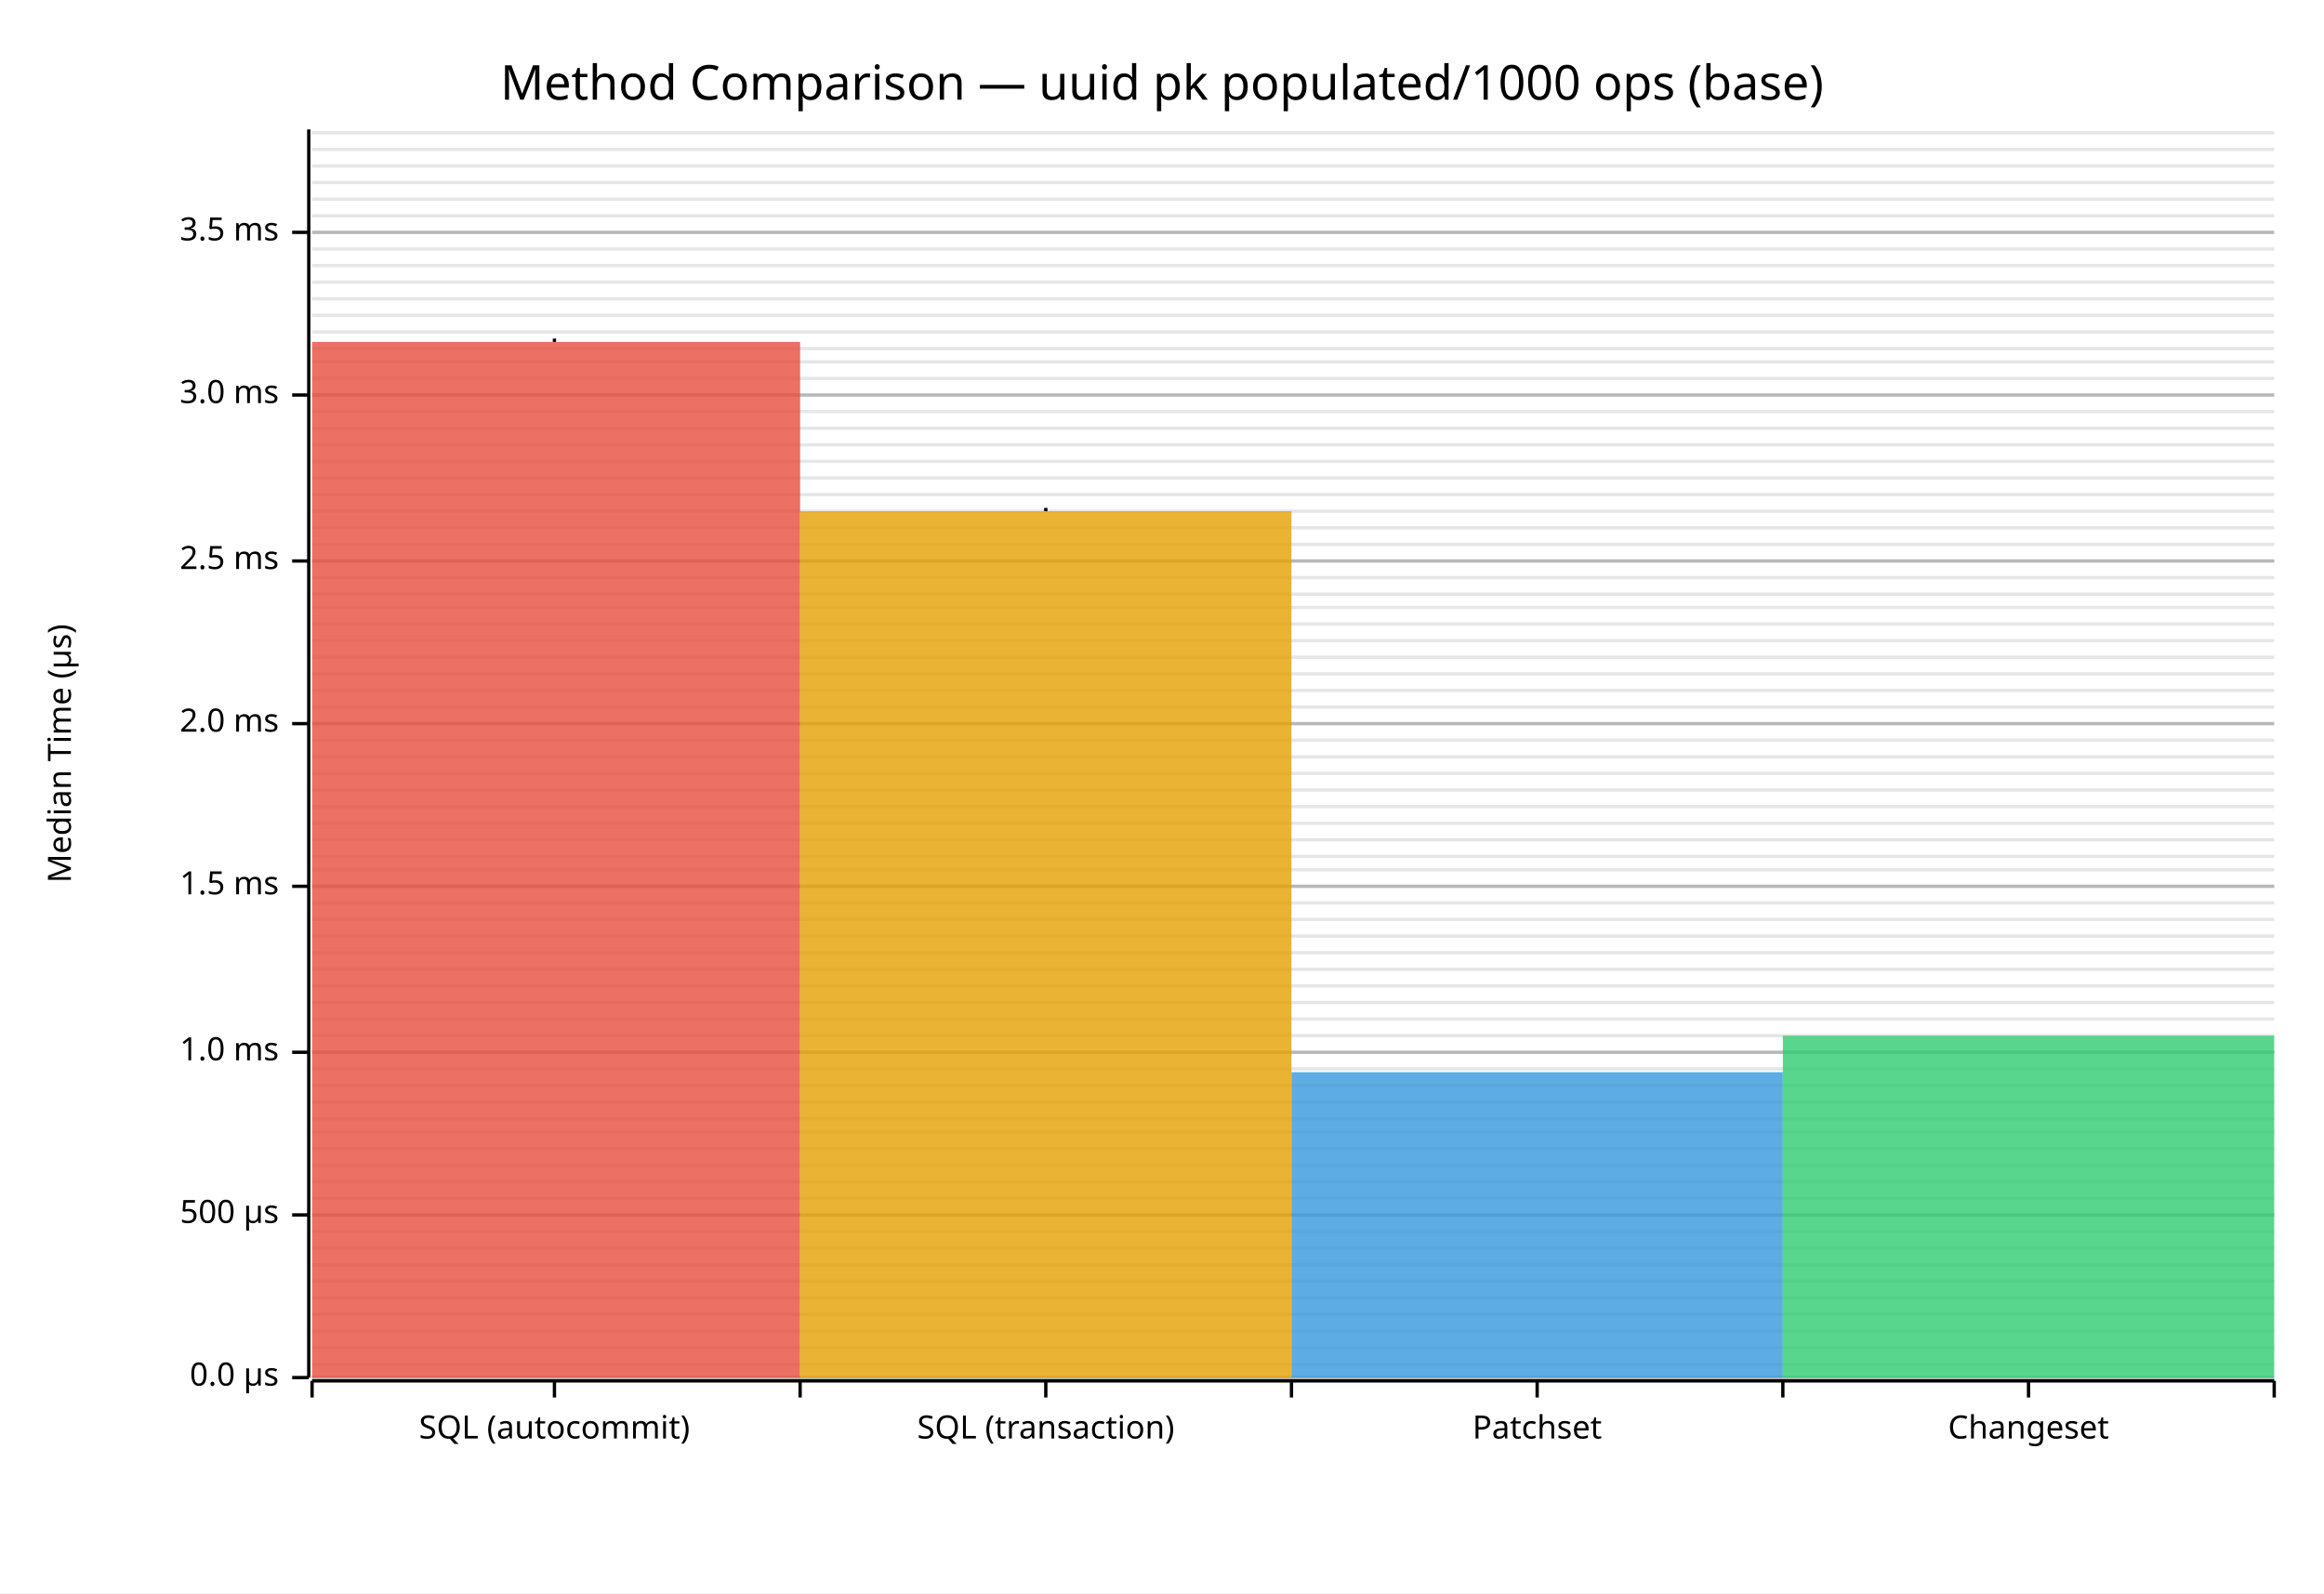
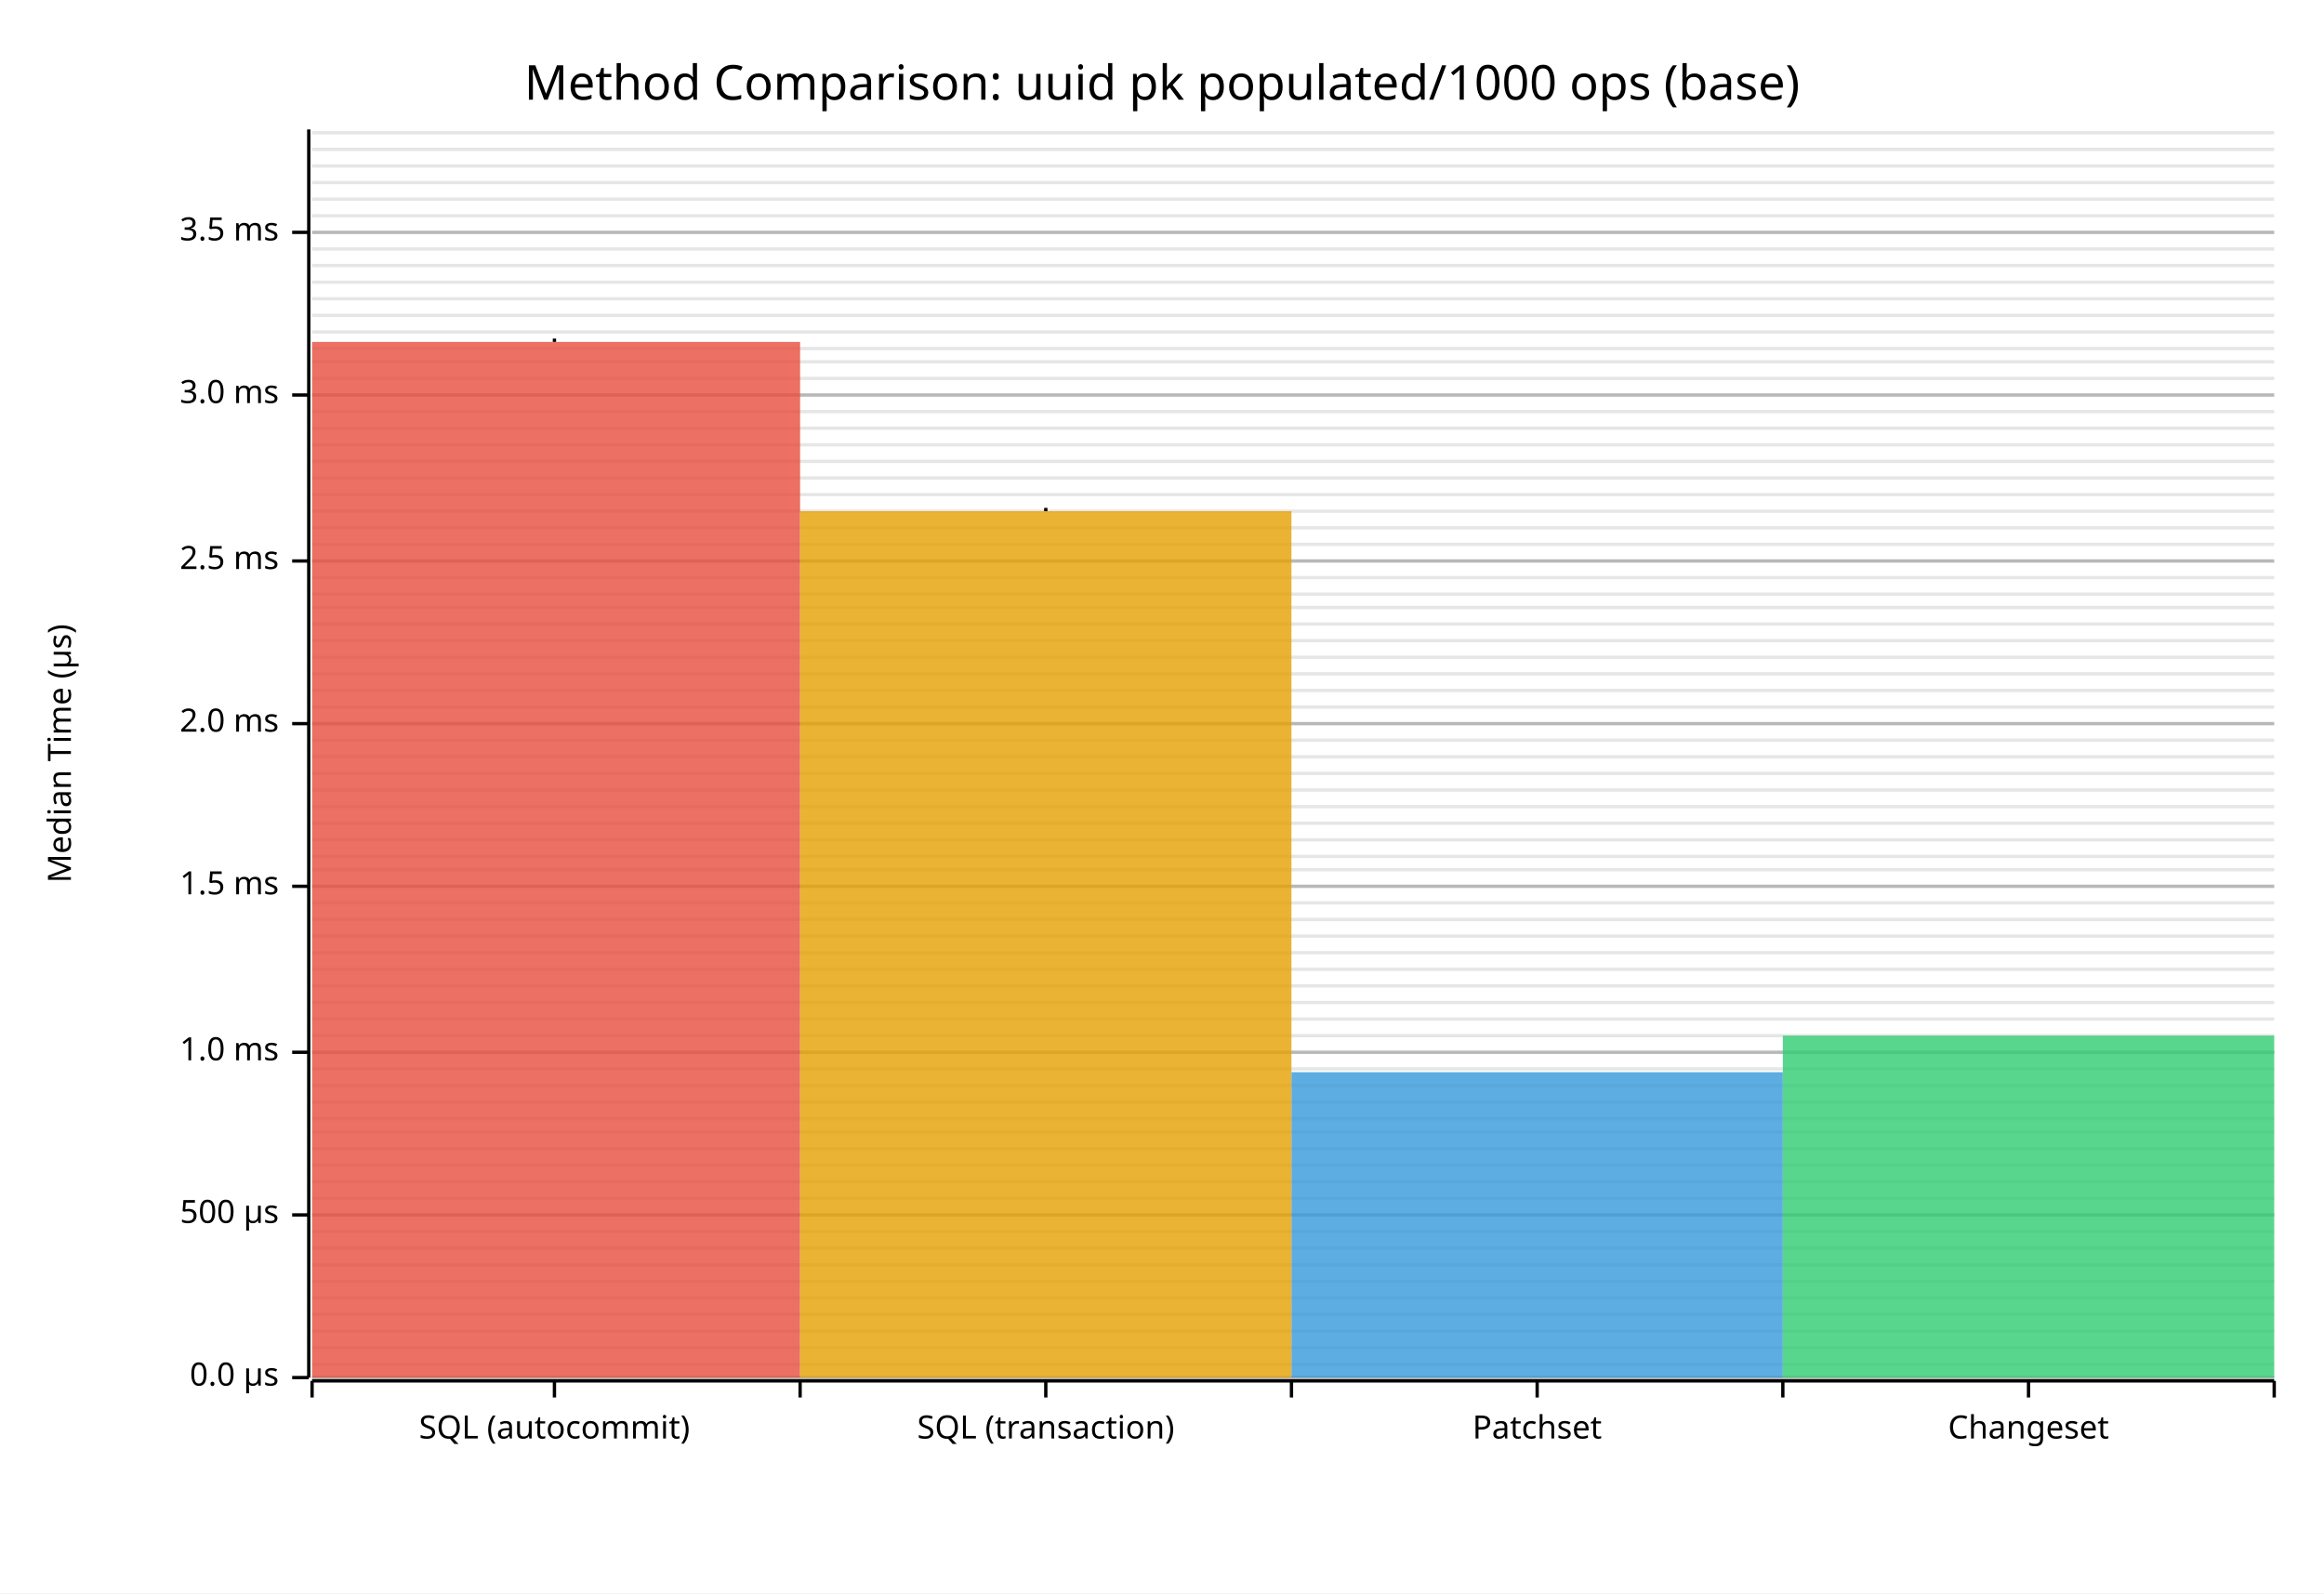
<svg xmlns="http://www.w3.org/2000/svg" width="700" height="480" viewBox="0 0 700 480">
  <rect x="0" y="0" width="700" height="480" opacity="1" fill="#FFFFFF" stroke="none" />
  <text x="350" y="19" dy="0.76em" text-anchor="middle" font-family="sans-serif" font-size="14.516" opacity="1" fill="#000000">
- Method Comparison — uuid pk populated/1000 ops (base)
+ Method Comparison: uuid pk populated/1000 ops (base)
</text>
  <line opacity="0.1" stroke="#000000" stroke-width="1" x1="94" y1="415" x2="685" y2="415" />
  <line opacity="0.1" stroke="#000000" stroke-width="1" x1="94" y1="411" x2="685" y2="411" />
  <line opacity="0.1" stroke="#000000" stroke-width="1" x1="94" y1="406" x2="685" y2="406" />
  <line opacity="0.1" stroke="#000000" stroke-width="1" x1="94" y1="401" x2="685" y2="401" />
  <line opacity="0.1" stroke="#000000" stroke-width="1" x1="94" y1="396" x2="685" y2="396" />
  <line opacity="0.1" stroke="#000000" stroke-width="1" x1="94" y1="391" x2="685" y2="391" />
  <line opacity="0.1" stroke="#000000" stroke-width="1" x1="94" y1="386" x2="685" y2="386" />
  <line opacity="0.1" stroke="#000000" stroke-width="1" x1="94" y1="381" x2="685" y2="381" />
  <line opacity="0.1" stroke="#000000" stroke-width="1" x1="94" y1="376" x2="685" y2="376" />
  <line opacity="0.1" stroke="#000000" stroke-width="1" x1="94" y1="371" x2="685" y2="371" />
  <line opacity="0.1" stroke="#000000" stroke-width="1" x1="94" y1="366" x2="685" y2="366" />
  <line opacity="0.1" stroke="#000000" stroke-width="1" x1="94" y1="361" x2="685" y2="361" />
  <line opacity="0.1" stroke="#000000" stroke-width="1" x1="94" y1="356" x2="685" y2="356" />
  <line opacity="0.1" stroke="#000000" stroke-width="1" x1="94" y1="351" x2="685" y2="351" />
  <line opacity="0.1" stroke="#000000" stroke-width="1" x1="94" y1="346" x2="685" y2="346" />
  <line opacity="0.1" stroke="#000000" stroke-width="1" x1="94" y1="341" x2="685" y2="341" />
  <line opacity="0.1" stroke="#000000" stroke-width="1" x1="94" y1="337" x2="685" y2="337" />
  <line opacity="0.1" stroke="#000000" stroke-width="1" x1="94" y1="332" x2="685" y2="332" />
  <line opacity="0.1" stroke="#000000" stroke-width="1" x1="94" y1="327" x2="685" y2="327" />
  <line opacity="0.1" stroke="#000000" stroke-width="1" x1="94" y1="322" x2="685" y2="322" />
  <line opacity="0.1" stroke="#000000" stroke-width="1" x1="94" y1="317" x2="685" y2="317" />
  <line opacity="0.1" stroke="#000000" stroke-width="1" x1="94" y1="312" x2="685" y2="312" />
  <line opacity="0.1" stroke="#000000" stroke-width="1" x1="94" y1="307" x2="685" y2="307" />
  <line opacity="0.1" stroke="#000000" stroke-width="1" x1="94" y1="302" x2="685" y2="302" />
  <line opacity="0.1" stroke="#000000" stroke-width="1" x1="94" y1="297" x2="685" y2="297" />
  <line opacity="0.1" stroke="#000000" stroke-width="1" x1="94" y1="292" x2="685" y2="292" />
  <line opacity="0.1" stroke="#000000" stroke-width="1" x1="94" y1="287" x2="685" y2="287" />
  <line opacity="0.1" stroke="#000000" stroke-width="1" x1="94" y1="282" x2="685" y2="282" />
  <line opacity="0.1" stroke="#000000" stroke-width="1" x1="94" y1="277" x2="685" y2="277" />
  <line opacity="0.1" stroke="#000000" stroke-width="1" x1="94" y1="272" x2="685" y2="272" />
  <line opacity="0.1" stroke="#000000" stroke-width="1" x1="94" y1="267" x2="685" y2="267" />
  <line opacity="0.1" stroke="#000000" stroke-width="1" x1="94" y1="262" x2="685" y2="262" />
  <line opacity="0.1" stroke="#000000" stroke-width="1" x1="94" y1="258" x2="685" y2="258" />
  <line opacity="0.1" stroke="#000000" stroke-width="1" x1="94" y1="253" x2="685" y2="253" />
  <line opacity="0.1" stroke="#000000" stroke-width="1" x1="94" y1="248" x2="685" y2="248" />
  <line opacity="0.1" stroke="#000000" stroke-width="1" x1="94" y1="243" x2="685" y2="243" />
  <line opacity="0.1" stroke="#000000" stroke-width="1" x1="94" y1="238" x2="685" y2="238" />
  <line opacity="0.1" stroke="#000000" stroke-width="1" x1="94" y1="233" x2="685" y2="233" />
  <line opacity="0.1" stroke="#000000" stroke-width="1" x1="94" y1="228" x2="685" y2="228" />
  <line opacity="0.1" stroke="#000000" stroke-width="1" x1="94" y1="223" x2="685" y2="223" />
  <line opacity="0.1" stroke="#000000" stroke-width="1" x1="94" y1="218" x2="685" y2="218" />
  <line opacity="0.1" stroke="#000000" stroke-width="1" x1="94" y1="213" x2="685" y2="213" />
  <line opacity="0.1" stroke="#000000" stroke-width="1" x1="94" y1="208" x2="685" y2="208" />
  <line opacity="0.1" stroke="#000000" stroke-width="1" x1="94" y1="203" x2="685" y2="203" />
  <line opacity="0.1" stroke="#000000" stroke-width="1" x1="94" y1="198" x2="685" y2="198" />
  <line opacity="0.1" stroke="#000000" stroke-width="1" x1="94" y1="193" x2="685" y2="193" />
  <line opacity="0.1" stroke="#000000" stroke-width="1" x1="94" y1="188" x2="685" y2="188" />
  <line opacity="0.1" stroke="#000000" stroke-width="1" x1="94" y1="183" x2="685" y2="183" />
  <line opacity="0.1" stroke="#000000" stroke-width="1" x1="94" y1="179" x2="685" y2="179" />
  <line opacity="0.1" stroke="#000000" stroke-width="1" x1="94" y1="174" x2="685" y2="174" />
  <line opacity="0.1" stroke="#000000" stroke-width="1" x1="94" y1="169" x2="685" y2="169" />
  <line opacity="0.1" stroke="#000000" stroke-width="1" x1="94" y1="164" x2="685" y2="164" />
  <line opacity="0.1" stroke="#000000" stroke-width="1" x1="94" y1="159" x2="685" y2="159" />
  <line opacity="0.1" stroke="#000000" stroke-width="1" x1="94" y1="154" x2="685" y2="154" />
  <line opacity="0.1" stroke="#000000" stroke-width="1" x1="94" y1="149" x2="685" y2="149" />
  <line opacity="0.1" stroke="#000000" stroke-width="1" x1="94" y1="144" x2="685" y2="144" />
  <line opacity="0.1" stroke="#000000" stroke-width="1" x1="94" y1="139" x2="685" y2="139" />
  <line opacity="0.1" stroke="#000000" stroke-width="1" x1="94" y1="134" x2="685" y2="134" />
  <line opacity="0.1" stroke="#000000" stroke-width="1" x1="94" y1="129" x2="685" y2="129" />
  <line opacity="0.1" stroke="#000000" stroke-width="1" x1="94" y1="124" x2="685" y2="124" />
  <line opacity="0.1" stroke="#000000" stroke-width="1" x1="94" y1="119" x2="685" y2="119" />
  <line opacity="0.1" stroke="#000000" stroke-width="1" x1="94" y1="114" x2="685" y2="114" />
  <line opacity="0.1" stroke="#000000" stroke-width="1" x1="94" y1="109" x2="685" y2="109" />
  <line opacity="0.1" stroke="#000000" stroke-width="1" x1="94" y1="105" x2="685" y2="105" />
  <line opacity="0.1" stroke="#000000" stroke-width="1" x1="94" y1="100" x2="685" y2="100" />
  <line opacity="0.1" stroke="#000000" stroke-width="1" x1="94" y1="95" x2="685" y2="95" />
  <line opacity="0.1" stroke="#000000" stroke-width="1" x1="94" y1="90" x2="685" y2="90" />
  <line opacity="0.1" stroke="#000000" stroke-width="1" x1="94" y1="85" x2="685" y2="85" />
  <line opacity="0.1" stroke="#000000" stroke-width="1" x1="94" y1="80" x2="685" y2="80" />
  <line opacity="0.1" stroke="#000000" stroke-width="1" x1="94" y1="75" x2="685" y2="75" />
  <line opacity="0.1" stroke="#000000" stroke-width="1" x1="94" y1="70" x2="685" y2="70" />
  <line opacity="0.1" stroke="#000000" stroke-width="1" x1="94" y1="65" x2="685" y2="65" />
  <line opacity="0.1" stroke="#000000" stroke-width="1" x1="94" y1="60" x2="685" y2="60" />
  <line opacity="0.1" stroke="#000000" stroke-width="1" x1="94" y1="55" x2="685" y2="55" />
  <line opacity="0.1" stroke="#000000" stroke-width="1" x1="94" y1="50" x2="685" y2="50" />
  <line opacity="0.1" stroke="#000000" stroke-width="1" x1="94" y1="45" x2="685" y2="45" />
  <line opacity="0.1" stroke="#000000" stroke-width="1" x1="94" y1="40" x2="685" y2="40" />
  <text x="14" y="227" dy="0.76em" text-anchor="middle" font-family="sans-serif" font-size="9.677" opacity="1" fill="#000000" transform="rotate(270, 14, 227)">
Median Time (µs)
</text>
  <line opacity="0.2" stroke="#000000" stroke-width="1" x1="94" y1="415" x2="685" y2="415" />
  <line opacity="0.2" stroke="#000000" stroke-width="1" x1="94" y1="366" x2="685" y2="366" />
  <line opacity="0.2" stroke="#000000" stroke-width="1" x1="94" y1="317" x2="685" y2="317" />
  <line opacity="0.2" stroke="#000000" stroke-width="1" x1="94" y1="267" x2="685" y2="267" />
  <line opacity="0.2" stroke="#000000" stroke-width="1" x1="94" y1="218" x2="685" y2="218" />
  <line opacity="0.2" stroke="#000000" stroke-width="1" x1="94" y1="169" x2="685" y2="169" />
  <line opacity="0.2" stroke="#000000" stroke-width="1" x1="94" y1="119" x2="685" y2="119" />
  <line opacity="0.2" stroke="#000000" stroke-width="1" x1="94" y1="70" x2="685" y2="70" />
  <polyline fill="none" opacity="1" stroke="#000000" stroke-width="1" points="93,39 93,415 " />
  <text x="84" y="415" dy="0.5ex" text-anchor="end" font-family="sans-serif" font-size="9.677" opacity="1" fill="#000000">
0.0 µs
</text>
  <polyline fill="none" opacity="1" stroke="#000000" stroke-width="1" points="88,415 93,415 " />
  <text x="84" y="366" dy="0.5ex" text-anchor="end" font-family="sans-serif" font-size="9.677" opacity="1" fill="#000000">
500 µs
</text>
  <polyline fill="none" opacity="1" stroke="#000000" stroke-width="1" points="88,366 93,366 " />
  <text x="84" y="317" dy="0.5ex" text-anchor="end" font-family="sans-serif" font-size="9.677" opacity="1" fill="#000000">
1.0 ms
</text>
  <polyline fill="none" opacity="1" stroke="#000000" stroke-width="1" points="88,317 93,317 " />
  <text x="84" y="267" dy="0.5ex" text-anchor="end" font-family="sans-serif" font-size="9.677" opacity="1" fill="#000000">
1.5 ms
</text>
  <polyline fill="none" opacity="1" stroke="#000000" stroke-width="1" points="88,267 93,267 " />
  <text x="84" y="218" dy="0.5ex" text-anchor="end" font-family="sans-serif" font-size="9.677" opacity="1" fill="#000000">
2.0 ms
</text>
  <polyline fill="none" opacity="1" stroke="#000000" stroke-width="1" points="88,218 93,218 " />
  <text x="84" y="169" dy="0.5ex" text-anchor="end" font-family="sans-serif" font-size="9.677" opacity="1" fill="#000000">
2.5 ms
</text>
  <polyline fill="none" opacity="1" stroke="#000000" stroke-width="1" points="88,169 93,169 " />
  <text x="84" y="119" dy="0.5ex" text-anchor="end" font-family="sans-serif" font-size="9.677" opacity="1" fill="#000000">
3.0 ms
</text>
  <polyline fill="none" opacity="1" stroke="#000000" stroke-width="1" points="88,119 93,119 " />
  <text x="84" y="70" dy="0.5ex" text-anchor="end" font-family="sans-serif" font-size="9.677" opacity="1" fill="#000000">
3.5 ms
</text>
  <polyline fill="none" opacity="1" stroke="#000000" stroke-width="1" points="88,70 93,70 " />
  <polyline fill="none" opacity="1" stroke="#000000" stroke-width="1" points="94,416 685,416 " />
  <text x="94" y="426" dy="0.76em" text-anchor="middle" font-family="sans-serif" font-size="9.677" opacity="1" fill="#000000">

</text>
  <polyline fill="none" opacity="1" stroke="#000000" stroke-width="1" points="94,416 94,421 " />
  <text x="167" y="426" dy="0.76em" text-anchor="middle" font-family="sans-serif" font-size="9.677" opacity="1" fill="#000000">
SQL (autocommit)
</text>
  <polyline fill="none" opacity="1" stroke="#000000" stroke-width="1" points="167,416 167,421 " />
  <text x="241" y="426" dy="0.76em" text-anchor="middle" font-family="sans-serif" font-size="9.677" opacity="1" fill="#000000">

</text>
  <polyline fill="none" opacity="1" stroke="#000000" stroke-width="1" points="241,416 241,421 " />
  <text x="315" y="426" dy="0.76em" text-anchor="middle" font-family="sans-serif" font-size="9.677" opacity="1" fill="#000000">
SQL (transaction)
</text>
  <polyline fill="none" opacity="1" stroke="#000000" stroke-width="1" points="315,416 315,421 " />
  <text x="389" y="426" dy="0.76em" text-anchor="middle" font-family="sans-serif" font-size="9.677" opacity="1" fill="#000000">

</text>
  <polyline fill="none" opacity="1" stroke="#000000" stroke-width="1" points="389,416 389,421 " />
  <text x="463" y="426" dy="0.76em" text-anchor="middle" font-family="sans-serif" font-size="9.677" opacity="1" fill="#000000">
Patchset
</text>
  <polyline fill="none" opacity="1" stroke="#000000" stroke-width="1" points="463,416 463,421 " />
  <text x="537" y="426" dy="0.76em" text-anchor="middle" font-family="sans-serif" font-size="9.677" opacity="1" fill="#000000">

</text>
  <polyline fill="none" opacity="1" stroke="#000000" stroke-width="1" points="537,416 537,421 " />
  <text x="611" y="426" dy="0.76em" text-anchor="middle" font-family="sans-serif" font-size="9.677" opacity="1" fill="#000000">
Changeset
</text>
  <polyline fill="none" opacity="1" stroke="#000000" stroke-width="1" points="611,416 611,421 " />
  <text x="685" y="426" dy="0.76em" text-anchor="middle" font-family="sans-serif" font-size="9.677" opacity="1" fill="#000000">

</text>
  <polyline fill="none" opacity="1" stroke="#000000" stroke-width="1" points="685,416 685,421 " />
  <rect x="94" y="103" width="147" height="312" opacity="0.8" fill="#E74C3C" stroke="none" />
  <polyline fill="none" opacity="1" stroke="#000000" stroke-width="1" points="167,103 167,102 " />
  <rect x="241" y="154" width="148" height="261" opacity="0.8" fill="#E6A000" stroke="none" />
  <polyline fill="none" opacity="1" stroke="#000000" stroke-width="1" points="315,154 315,153 " />
  <rect x="389" y="323" width="148" height="92" opacity="0.8" fill="#3498DB" stroke="none" />
  <polyline fill="none" opacity="1" stroke="#000000" stroke-width="1" points="463,323 463,323 " />
  <rect x="537" y="312" width="148" height="103" opacity="0.8" fill="#2ECC71" stroke="none" />
  <polyline fill="none" opacity="1" stroke="#000000" stroke-width="1" points="611,312 611,312 " />
</svg>
